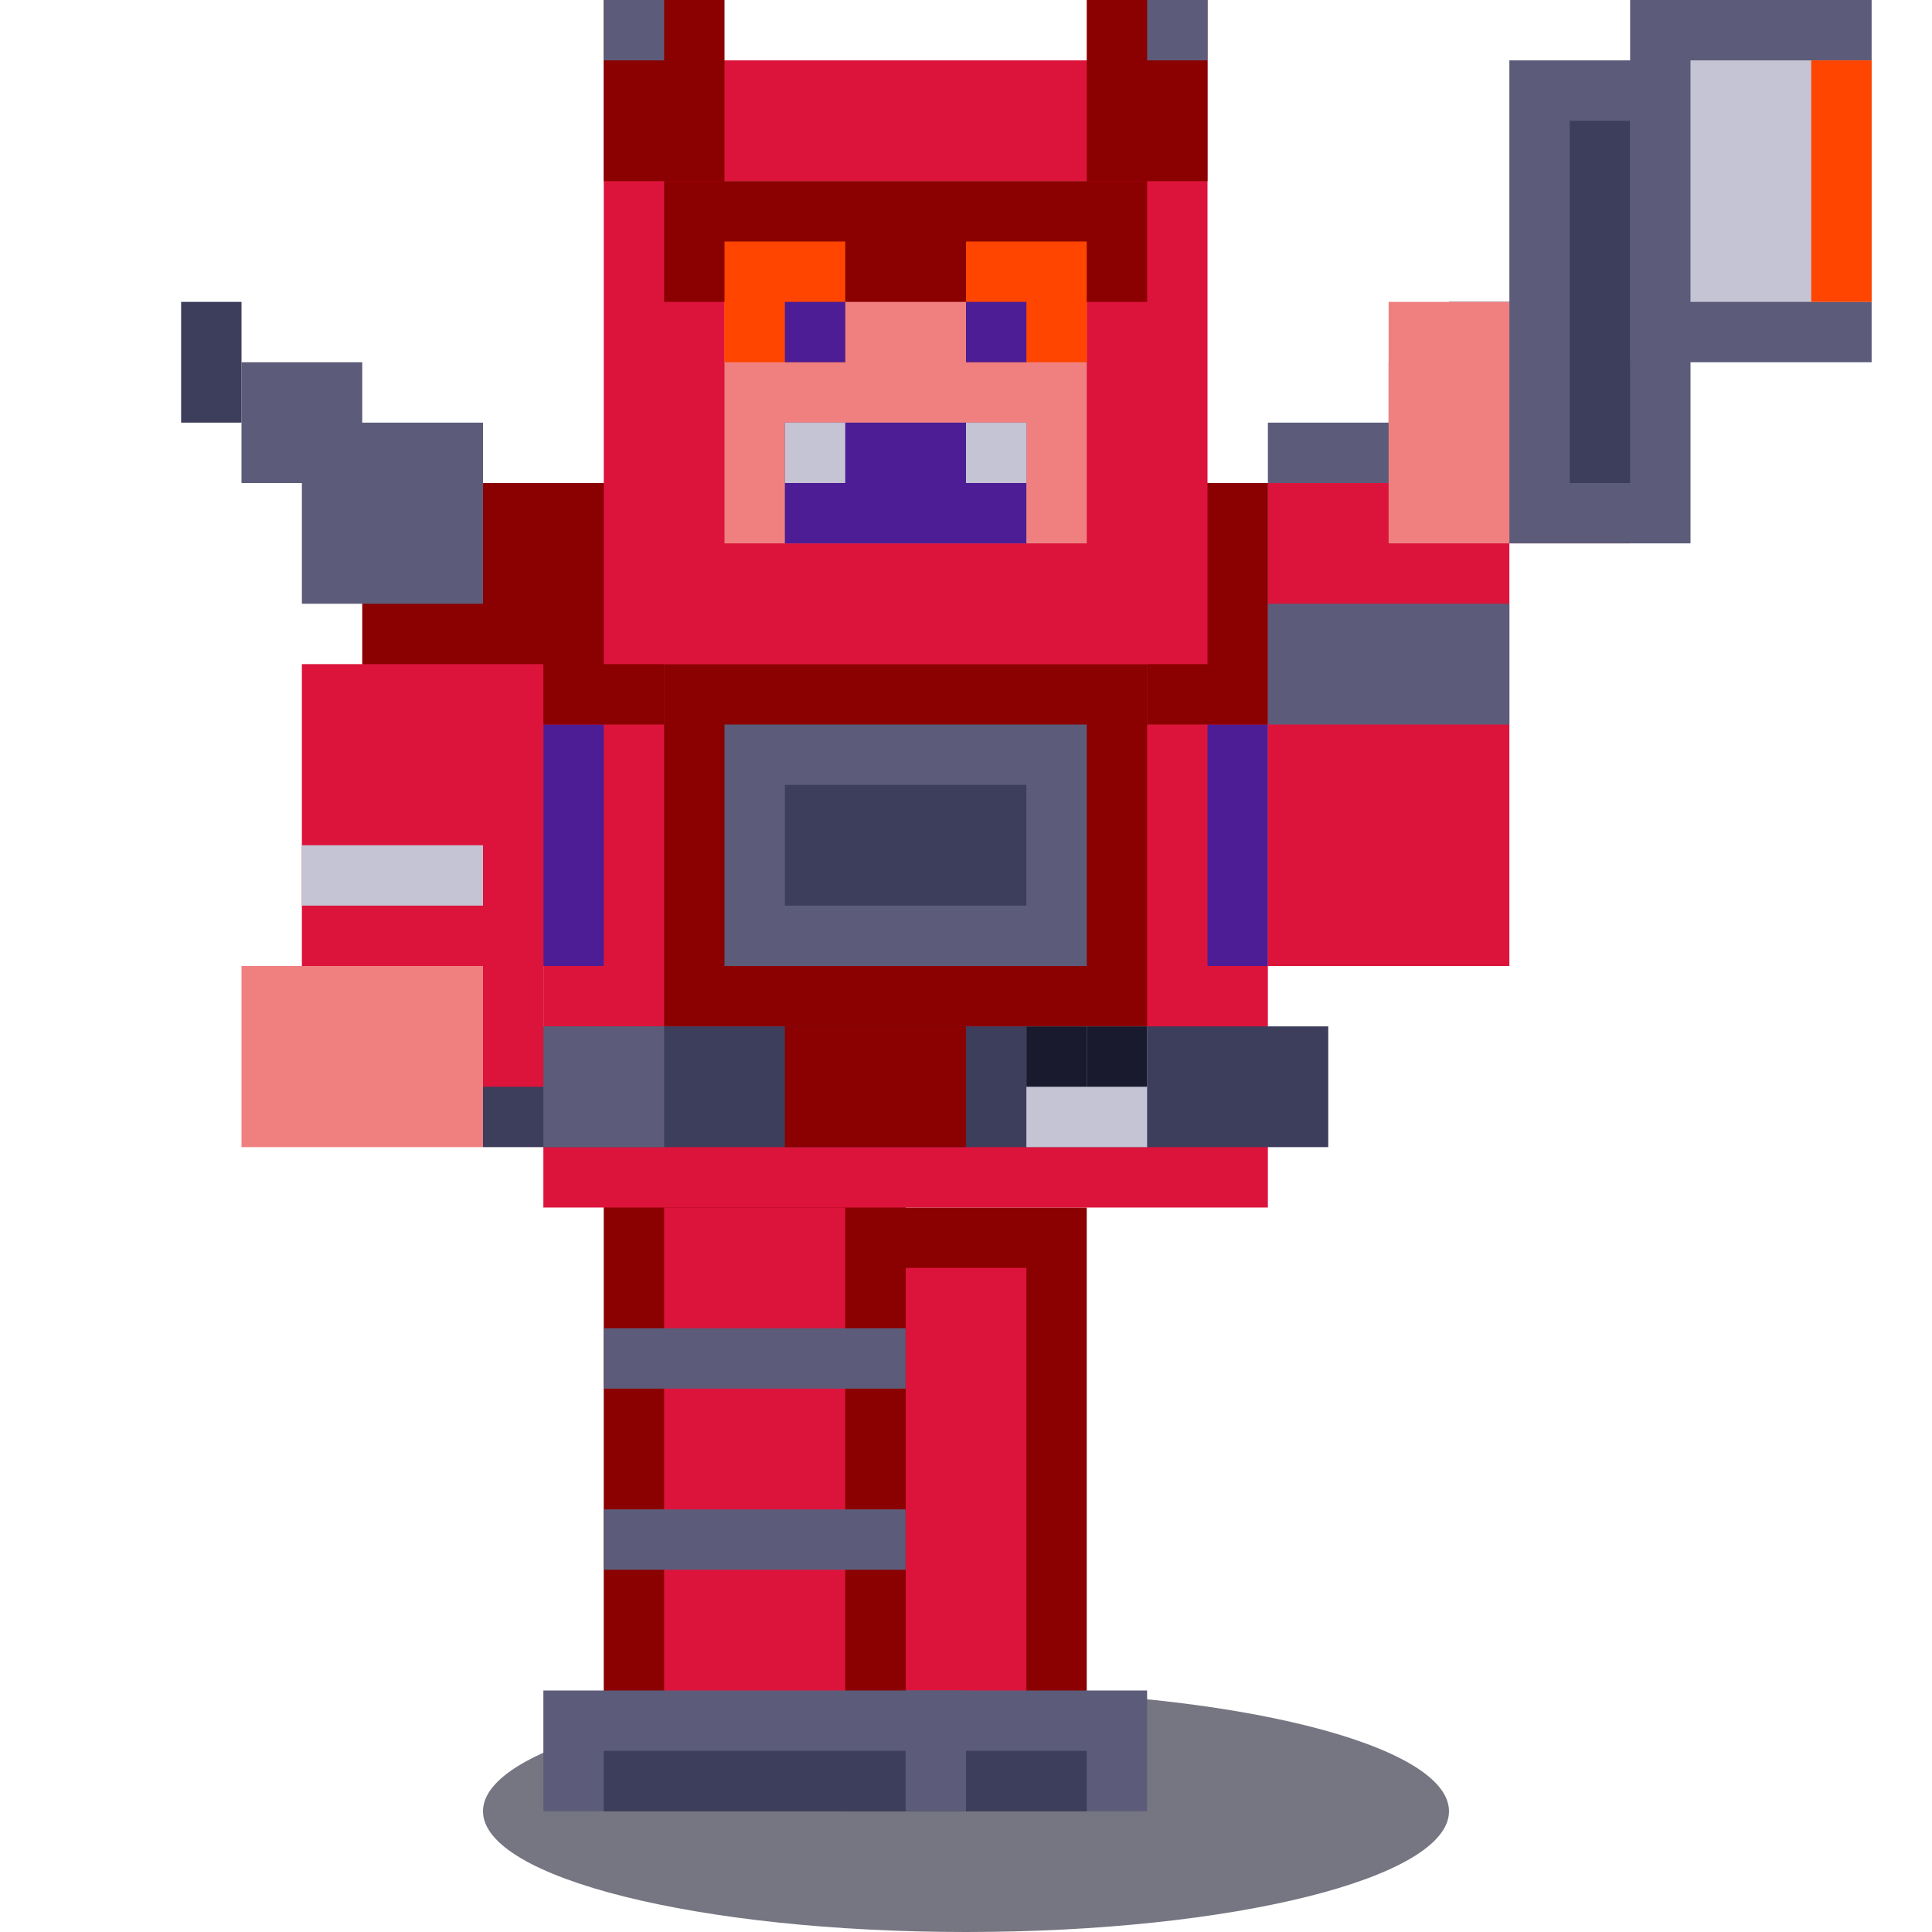
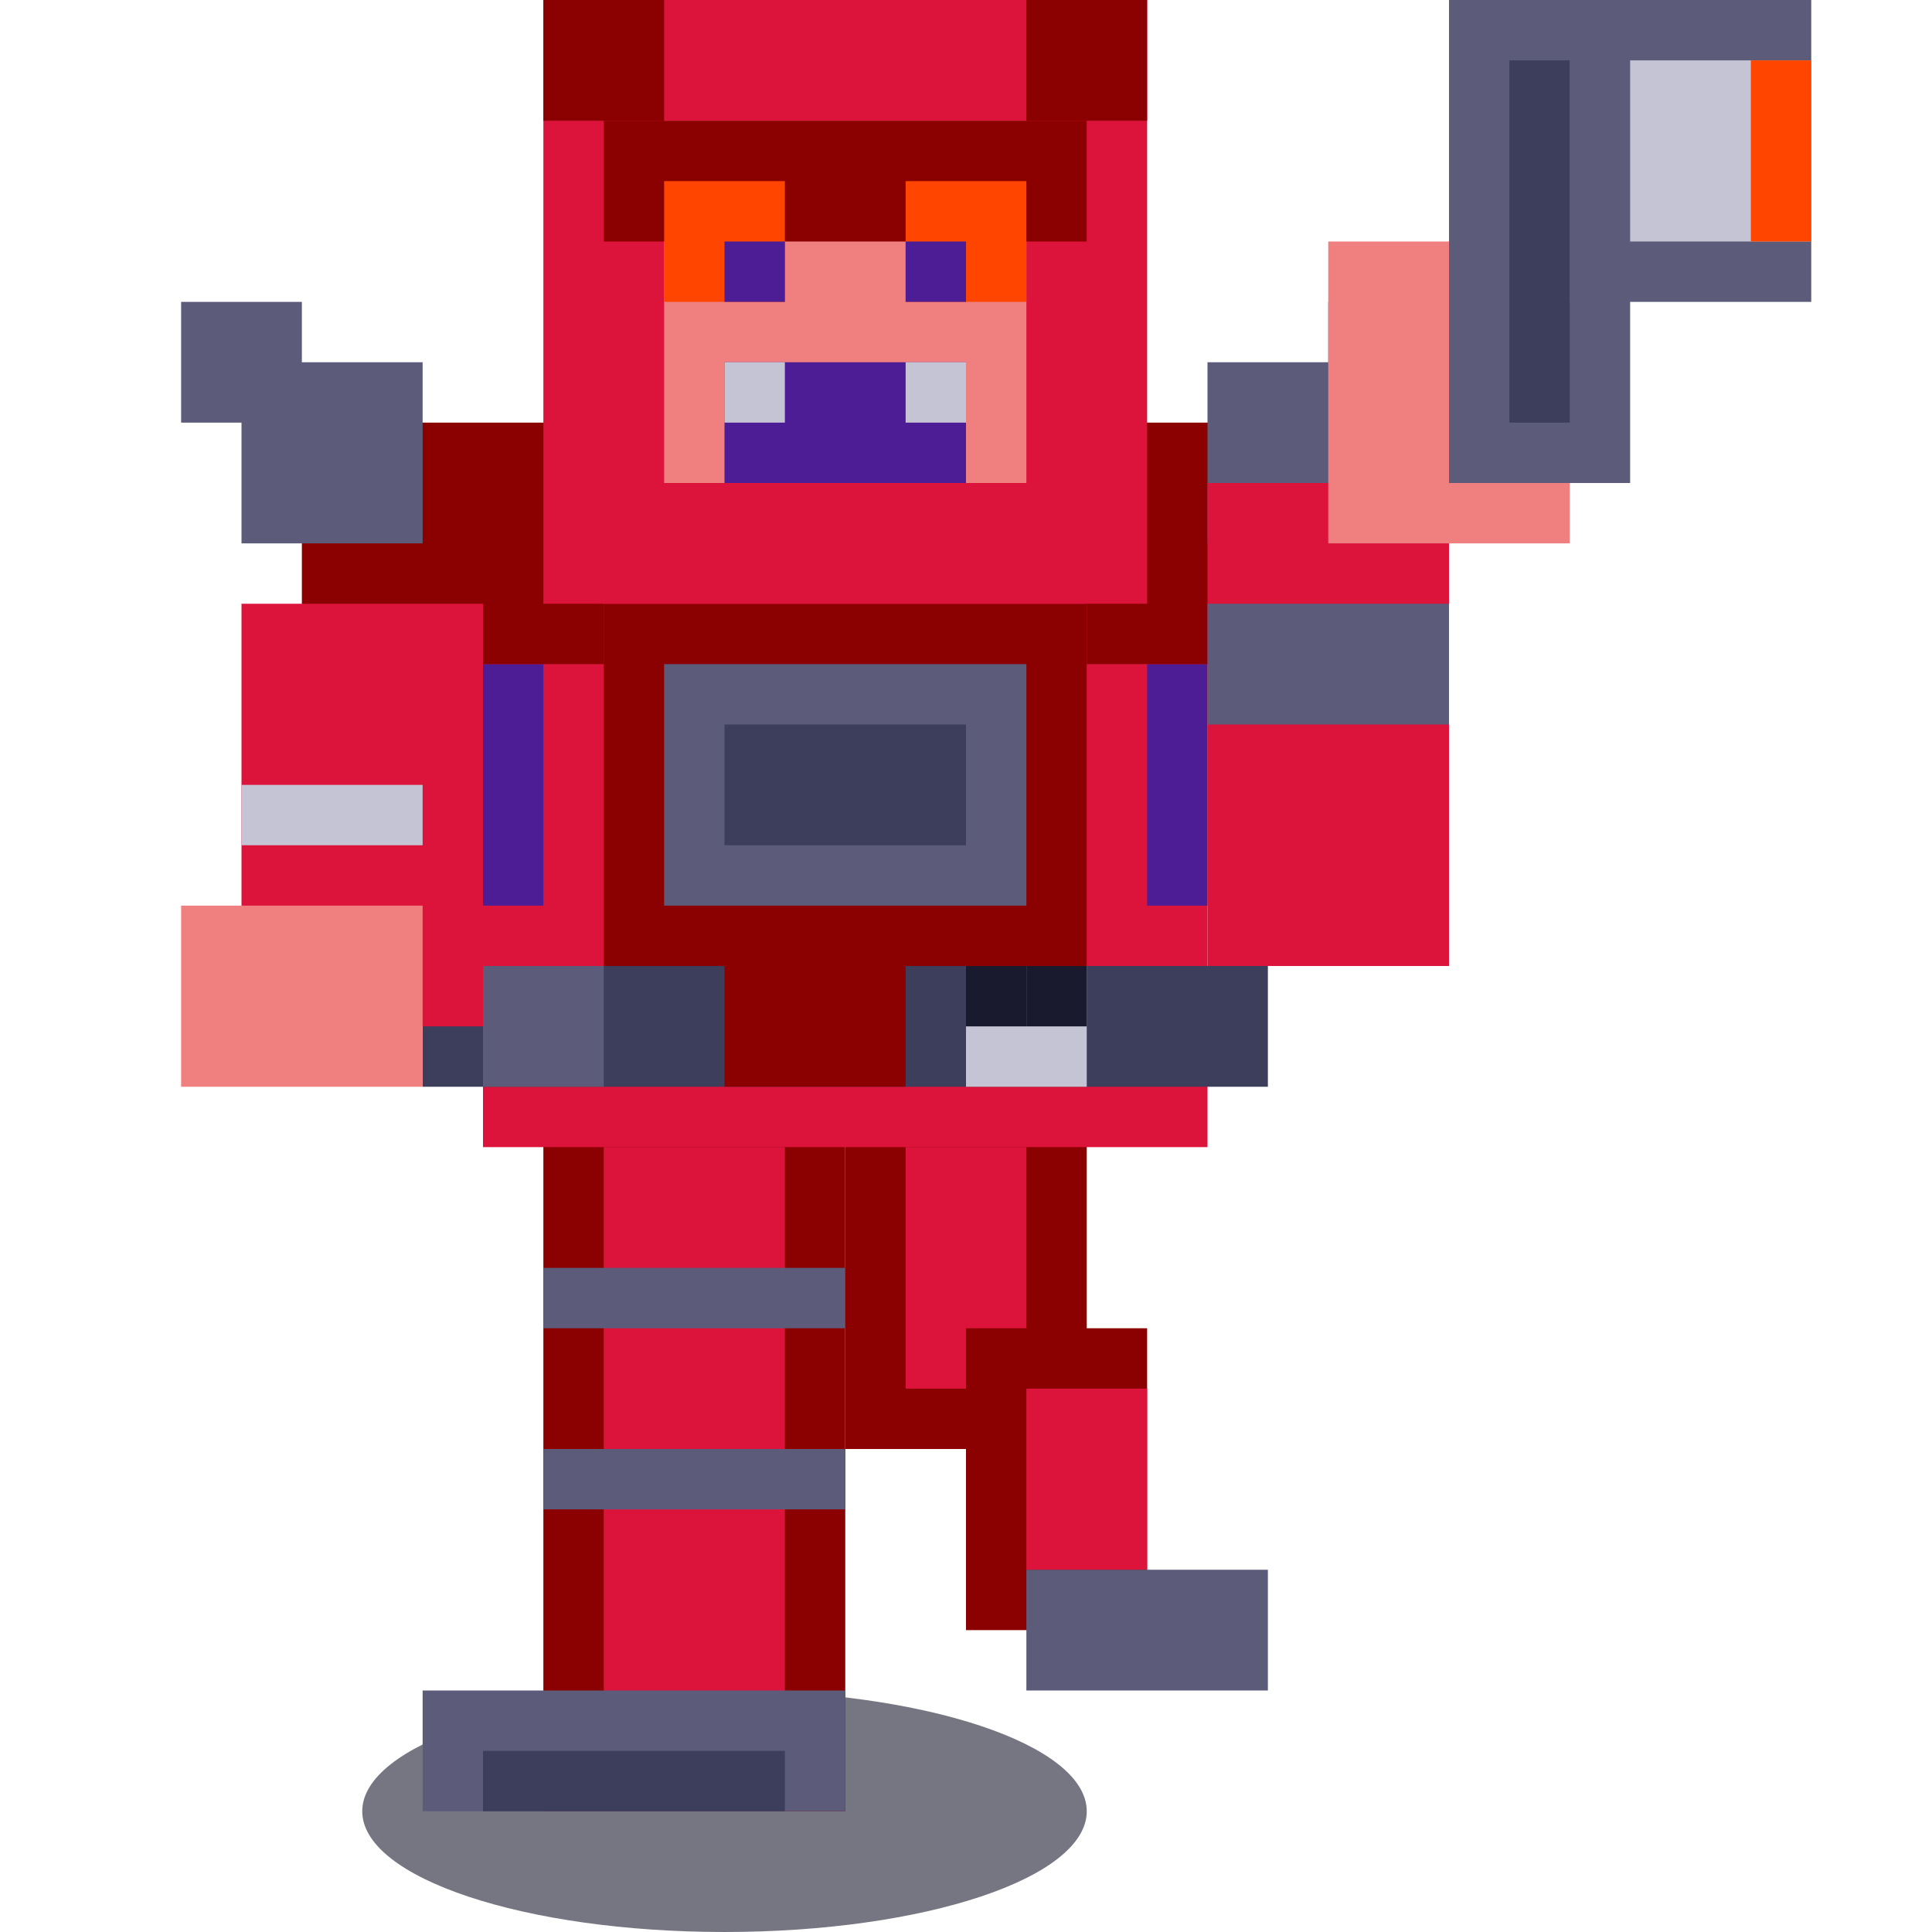
<svg xmlns="http://www.w3.org/2000/svg" viewBox="0 0 32 32" width="32" height="32">
-   <ellipse cx="16" cy="30" rx="8" ry="2" fill="#1a1a2e" opacity="0.6" />
-   <rect x="14" y="20" width="4" height="10" fill="#8b0000" />
-   <rect x="15" y="21" width="2" height="8" fill="#dc143c" />
-   <rect x="13" y="28" width="6" height="2" fill="#5c5c7a" />
-   <rect x="14" y="29" width="4" height="1" fill="#3d3d5c" />
-   <rect x="10" y="19" width="5" height="11" fill="#8b0000" />
-   <rect x="11" y="20" width="3" height="9" fill="#dc143c" />
-   <rect x="9" y="28" width="7" height="2" fill="#5c5c7a" />
-   <rect x="10" y="29" width="5" height="1" fill="#3d3d5c" />
-   <rect x="10" y="22" width="5" height="1" fill="#5c5c7a" />
-   <rect x="10" y="25" width="5" height="1" fill="#5c5c7a" />
-   <rect x="9" y="10" width="12" height="10" fill="#dc143c" />
-   <rect x="10" y="11" width="10" height="8" fill="#dc143c" />
-   <rect x="11" y="11" width="8" height="6" fill="#8b0000" />
-   <rect x="12" y="12" width="6" height="4" fill="#5c5c7a" />
-   <rect x="13" y="13" width="4" height="2" fill="#3d3d5c" />
-   <rect x="9" y="12" width="1" height="4" fill="#4c1d95" />
-   <rect x="20" y="12" width="1" height="4" fill="#4c1d95" />
-   <rect x="8" y="17" width="14" height="2" fill="#3d3d5c" />
-   <rect x="9" y="17" width="2" height="2" fill="#5c5c7a" />
-   <rect x="13" y="17" width="3" height="2" fill="#8b0000" />
-   <rect x="17" y="17" width="2" height="2" fill="#c4c4d4" />
-   <rect x="17" y="17" width="1" height="1" fill="#1a1a2e" />
-   <rect x="18" y="17" width="1" height="1" fill="#1a1a2e" />
-   <rect x="6" y="8" width="5" height="4" fill="#8b0000" />
-   <rect x="5" y="7" width="3" height="3" fill="#5c5c7a" />
-   <rect x="4" y="6" width="2" height="2" fill="#5c5c7a" />
-   <rect x="3" y="5" width="1" height="2" fill="#3d3d5c" />
-   <rect x="19" y="8" width="5" height="4" fill="#8b0000" />
-   <rect x="21" y="7" width="3" height="3" fill="#5c5c7a" />
-   <rect x="23" y="6" width="2" height="2" fill="#5c5c7a" />
-   <rect x="24" y="5" width="1" height="2" fill="#3d3d5c" />
-   <rect x="5" y="11" width="4" height="7" fill="#dc143c" />
-   <rect x="6" y="12" width="2" height="5" fill="#dc143c" />
-   <rect x="5" y="14" width="3" height="1" fill="#c4c4d4" />
-   <rect x="4" y="16" width="4" height="3" fill="#f08080" />
-   <rect x="21" y="8" width="4" height="8" fill="#dc143c" />
-   <rect x="22" y="9" width="2" height="6" fill="#dc143c" />
-   <rect x="21" y="10" width="4" height="2" fill="#5c5c7a" />
-   <rect x="23" y="5" width="4" height="4" fill="#f08080" />
-   <rect x="25" y="1" width="3" height="8" fill="#5c5c7a" />
-   <rect x="26" y="2" width="1" height="6" fill="#3d3d5c" />
-   <rect x="27" y="0" width="4" height="6" fill="#5c5c7a" />
-   <rect x="28" y="1" width="3" height="4" fill="#c4c4d4" />
-   <rect x="30" y="1" width="1" height="4" fill="#ff4500" />
-   <rect x="10" y="1" width="10" height="10" fill="#dc143c" />
-   <rect x="11" y="2" width="8" height="8" fill="#dc143c" />
-   <rect x="12" y="3" width="6" height="6" fill="#f08080" />
-   <rect x="11" y="3" width="8" height="2" fill="#8b0000" />
-   <rect x="12" y="4" width="2" height="2" fill="#ff4500" />
-   <rect x="16" y="4" width="2" height="2" fill="#ff4500" />
-   <rect x="13" y="5" width="1" height="1" fill="#4c1d95" />
-   <rect x="16" y="5" width="1" height="1" fill="#4c1d95" />
-   <rect x="13" y="7" width="4" height="2" fill="#4c1d95" />
-   <rect x="13" y="7" width="1" height="1" fill="#c4c4d4" />
-   <rect x="16" y="7" width="1" height="1" fill="#c4c4d4" />
-   <rect x="10" y="0" width="2" height="3" fill="#8b0000" />
-   <rect x="10" y="0" width="1" height="1" fill="#5c5c7a" />
-   <rect x="18" y="0" width="2" height="3" fill="#8b0000" />
-   <rect x="19" y="0" width="1" height="1" fill="#5c5c7a" />
+   <ellipse cx="12" cy="30" rx="6" ry="2" fill="#1a1a2e" opacity="0.6" />
+   <rect x="9" y="18" width="5" height="12" fill="#8b0000" />
+   <rect x="10" y="19" width="3" height="10" fill="#dc143c" />
+   <rect x="7" y="28" width="7" height="2" fill="#5c5c7a" />
+   <rect x="8" y="29" width="5" height="1" fill="#3d3d5c" />
+   <rect x="9" y="21" width="5" height="1" fill="#5c5c7a" />
+   <rect x="9" y="24" width="5" height="1" fill="#5c5c7a" />
+   <rect x="14" y="18" width="4" height="6" fill="#8b0000" />
+   <rect x="15" y="19" width="2" height="4" fill="#dc143c" />
+   <rect x="16" y="22" width="3" height="5" fill="#8b0000" />
+   <rect x="17" y="23" width="2" height="3" fill="#dc143c" />
+   <rect x="17" y="26" width="4" height="2" fill="#5c5c7a" />
+   <rect x="8" y="9" width="12" height="10" fill="#dc143c" />
+   <rect x="9" y="10" width="10" height="8" fill="#dc143c" />
+   <rect x="10" y="10" width="8" height="6" fill="#8b0000" />
+   <rect x="11" y="11" width="6" height="4" fill="#5c5c7a" />
+   <rect x="12" y="12" width="4" height="2" fill="#3d3d5c" />
+   <rect x="8" y="11" width="1" height="4" fill="#4c1d95" />
+   <rect x="19" y="11" width="1" height="4" fill="#4c1d95" />
+   <rect x="7" y="16" width="14" height="2" fill="#3d3d5c" />
+   <rect x="8" y="16" width="2" height="2" fill="#5c5c7a" />
+   <rect x="12" y="16" width="3" height="2" fill="#8b0000" />
+   <rect x="16" y="16" width="2" height="2" fill="#c4c4d4" />
+   <rect x="16" y="16" width="1" height="1" fill="#1a1a2e" />
+   <rect x="17" y="16" width="1" height="1" fill="#1a1a2e" />
+   <rect x="5" y="7" width="5" height="4" fill="#8b0000" />
+   <rect x="4" y="6" width="3" height="3" fill="#5c5c7a" />
+   <rect x="3" y="5" width="2" height="2" fill="#5c5c7a" />
+   <rect x="18" y="7" width="5" height="4" fill="#8b0000" />
+   <rect x="20" y="6" width="3" height="3" fill="#5c5c7a" />
+   <rect x="22" y="5" width="2" height="2" fill="#5c5c7a" />
+   <rect x="4" y="10" width="4" height="7" fill="#dc143c" />
+   <rect x="5" y="11" width="2" height="5" fill="#dc143c" />
+   <rect x="4" y="13" width="3" height="1" fill="#c4c4d4" />
+   <rect x="3" y="15" width="4" height="3" fill="#f08080" />
+   <rect x="20" y="8" width="4" height="8" fill="#dc143c" />
+   <rect x="21" y="9" width="2" height="6" fill="#dc143c" />
+   <rect x="20" y="10" width="4" height="2" fill="#5c5c7a" />
+   <rect x="22" y="4" width="4" height="5" fill="#f08080" />
+   <rect x="24" y="0" width="3" height="8" fill="#5c5c7a" />
+   <rect x="25" y="1" width="1" height="6" fill="#3d3d5c" />
+   <rect x="26" y="0" width="4" height="5" fill="#5c5c7a" />
+   <rect x="27" y="1" width="3" height="3" fill="#c4c4d4" />
+   <rect x="29" y="1" width="1" height="3" fill="#ff4500" />
+   <rect x="9" y="0" width="10" height="10" fill="#dc143c" />
+   <rect x="10" y="1" width="8" height="8" fill="#dc143c" />
+   <rect x="11" y="2" width="6" height="6" fill="#f08080" />
+   <rect x="10" y="2" width="8" height="2" fill="#8b0000" />
+   <rect x="11" y="3" width="2" height="2" fill="#ff4500" />
+   <rect x="15" y="3" width="2" height="2" fill="#ff4500" />
+   <rect x="12" y="4" width="1" height="1" fill="#4c1d95" />
+   <rect x="15" y="4" width="1" height="1" fill="#4c1d95" />
+   <rect x="12" y="6" width="4" height="2" fill="#4c1d95" />
+   <rect x="12" y="6" width="1" height="1" fill="#c4c4d4" />
+   <rect x="15" y="6" width="1" height="1" fill="#c4c4d4" />
+   <rect x="9" y="0" width="2" height="2" fill="#8b0000" />
+   <rect x="17" y="0" width="2" height="2" fill="#8b0000" />
</svg>
